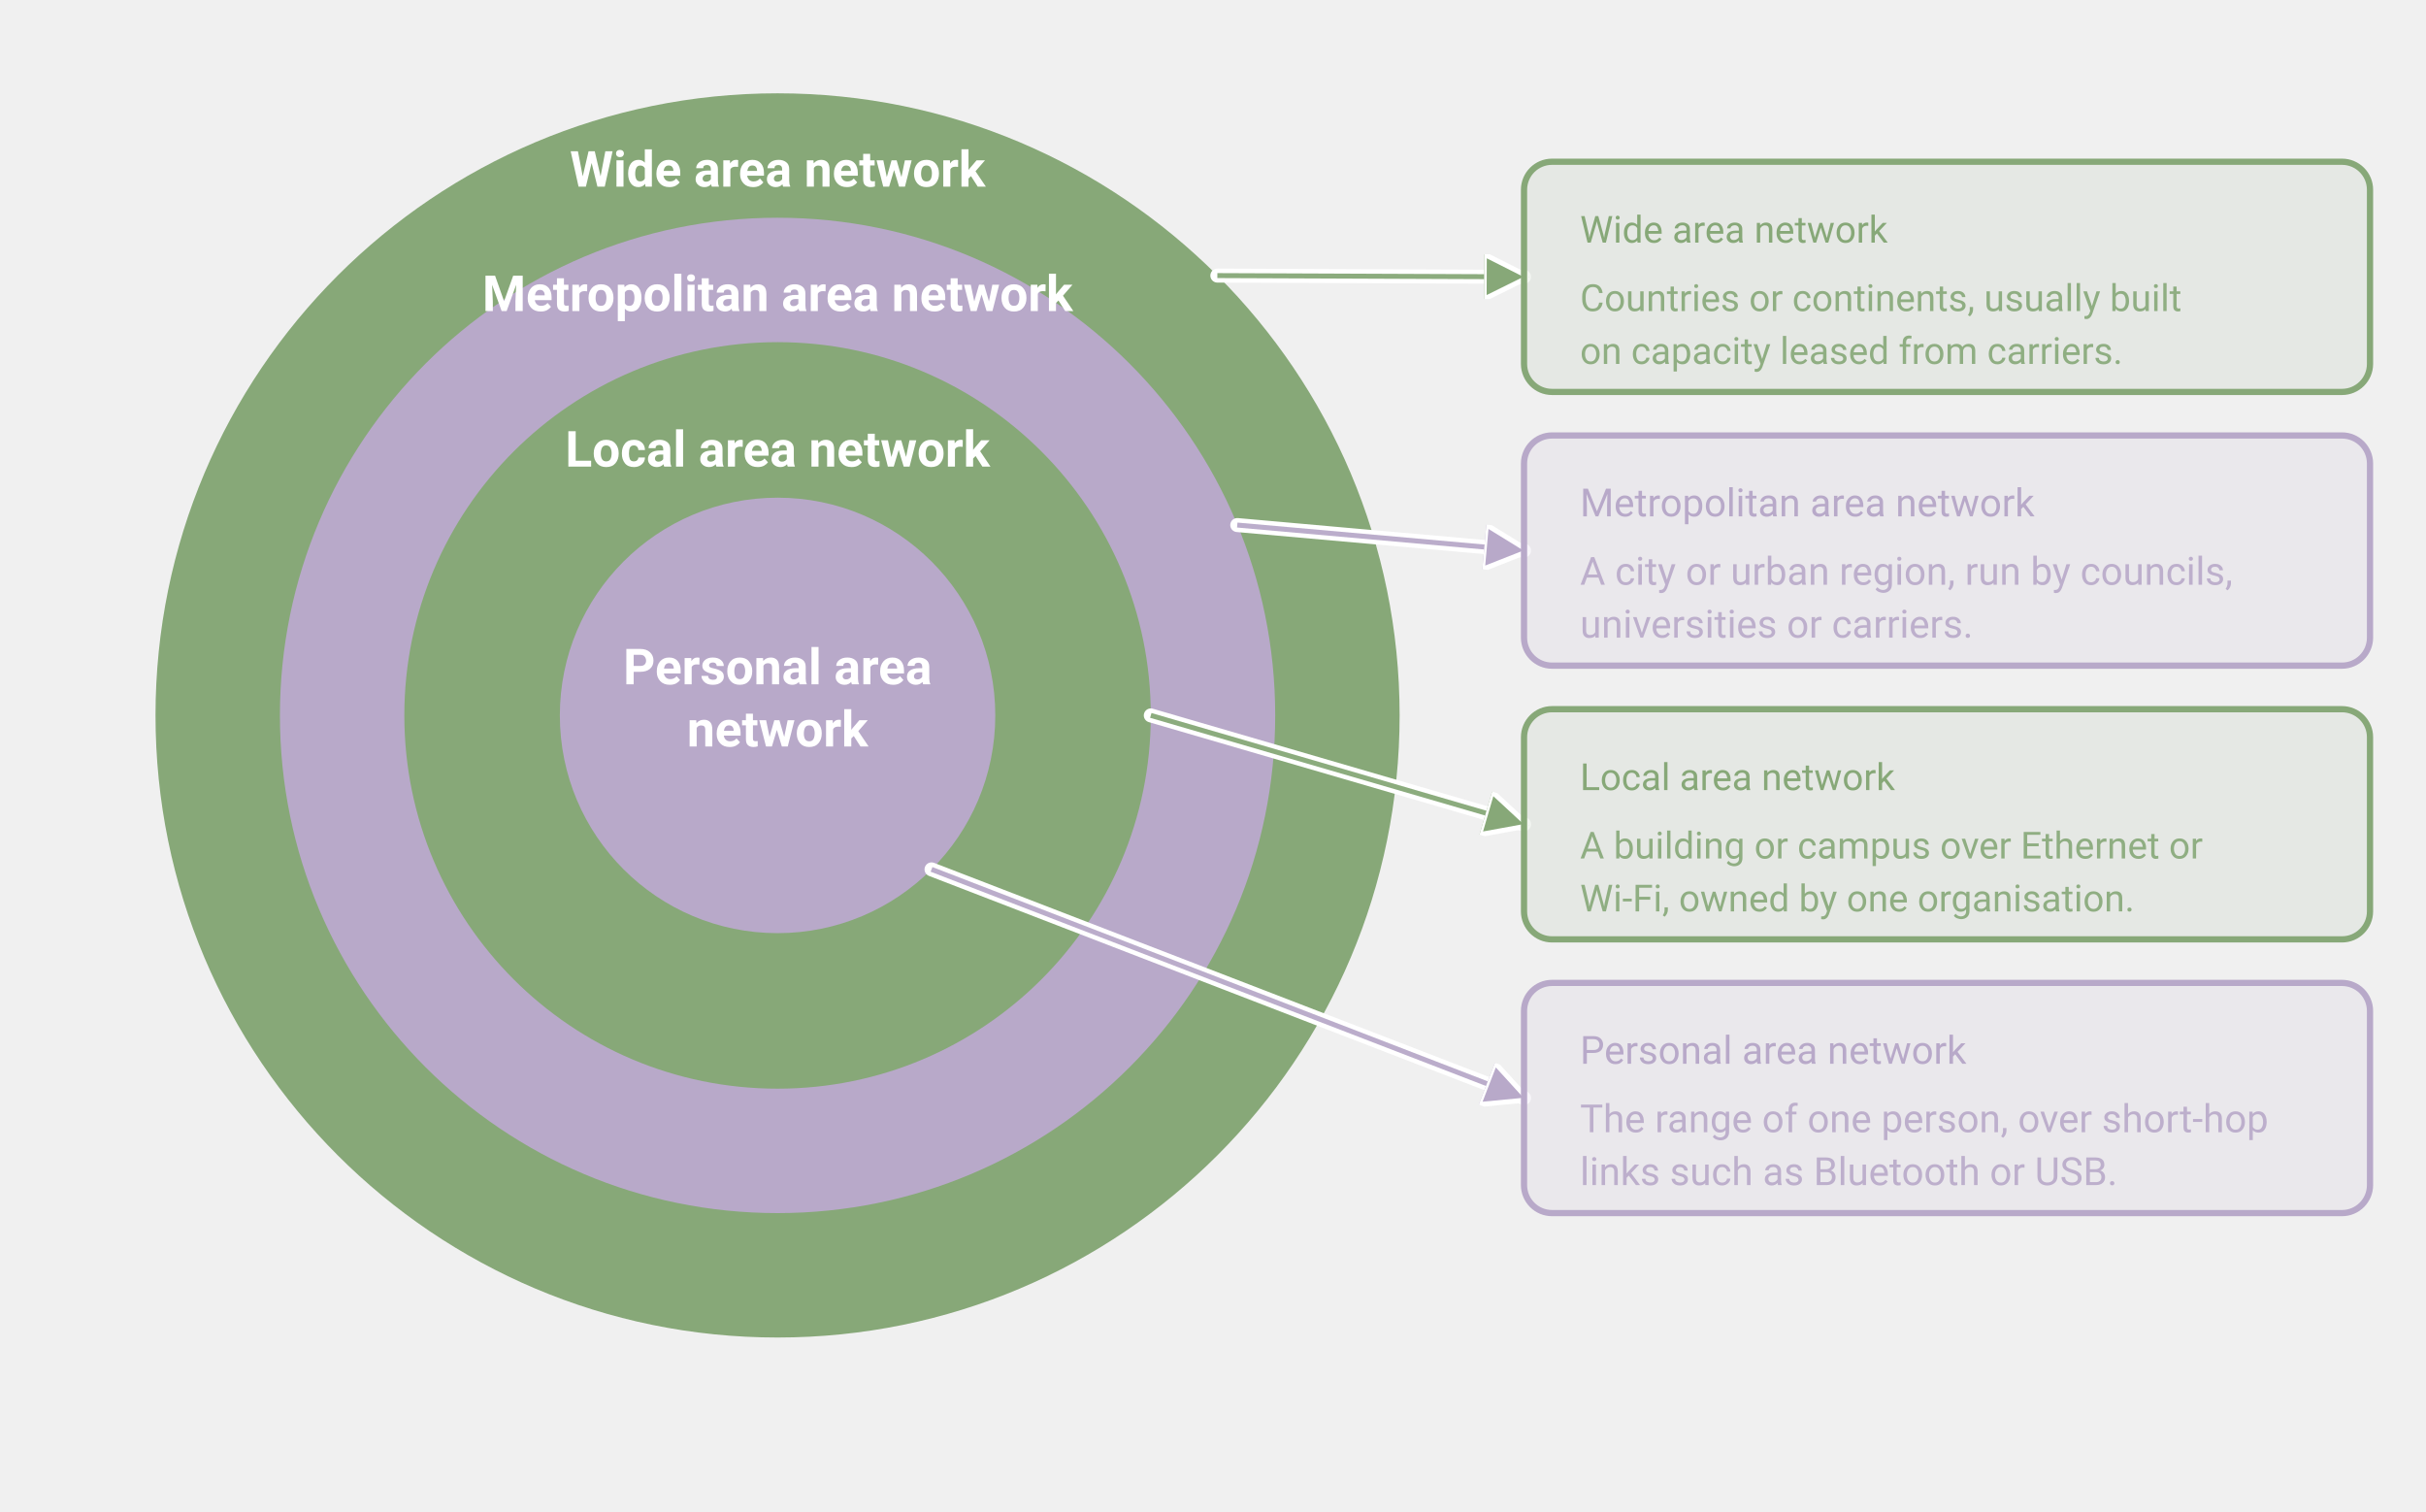
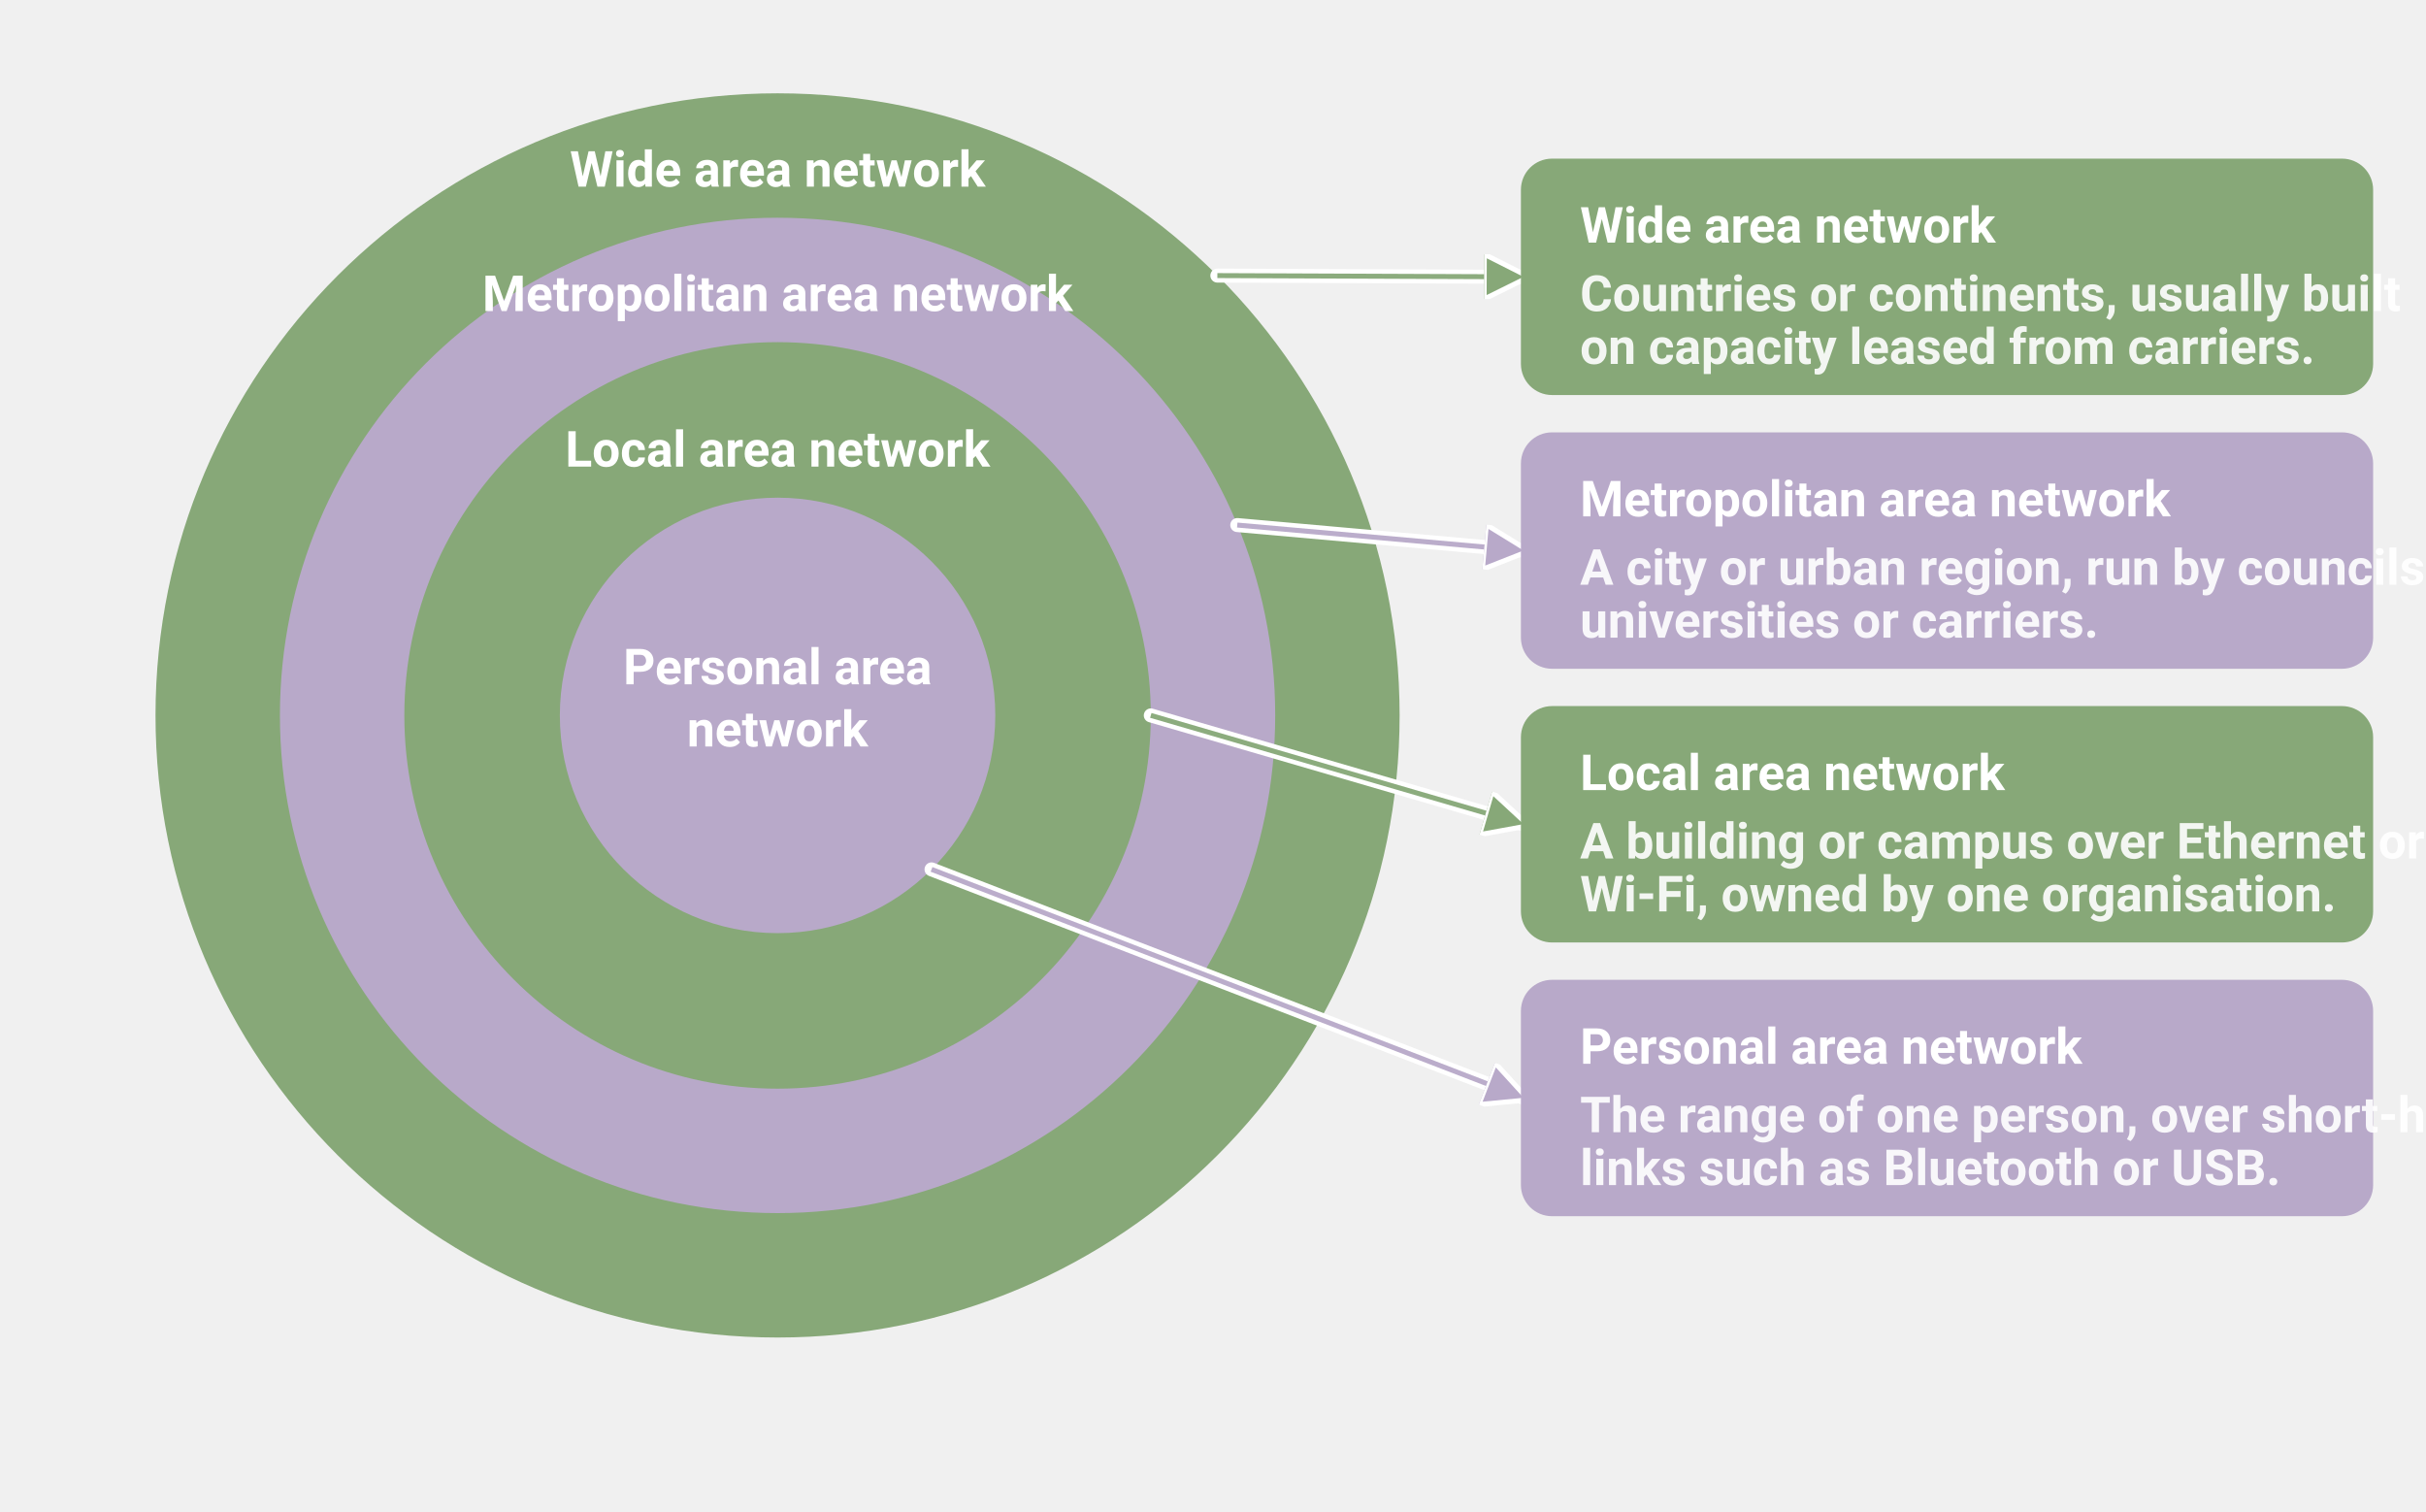
- <svg xmlns="http://www.w3.org/2000/svg" width="780" height="486" viewBox="0 0 780 486" role="img" aria-labelledby="t d">
+ <svg xmlns="http://www.w3.org/2000/svg" width="780" height="486" viewBox="0 0 780 486" role="img" aria-labndledby="t d">
  <defs>
    <marker id="as" markerWidth="9" markerHeight="9" refX="8" refY="4.5" orient="auto">
      <path d="M0,0 L9,4.5 L0,9 Z" fill="#87A878" stroke="#ffffff" stroke-width="1" stroke-linejoin="round" />
    </marker>
    <marker id="al" markerWidth="9" markerHeight="9" refX="8" refY="4.5" orient="auto">
      <path d="M0,0 L9,4.5 L0,9 Z" fill="#B8A9C9" stroke="#ffffff" stroke-width="1" stroke-linejoin="round" />
    </marker>
  </defs>
  <style>
 text{font-family:'Segoe UI',system-ui,-apple-system,Roboto,Arial,sans-serif}
 .dev{fill:#87A878;stroke:#87A878;stroke-width:2}
 .host{fill:#B8A9C9;fill-opacity:.18;stroke:#B8A9C9;stroke-width:2}
 .dim{fill:#B8A9C9;stroke:#B8A9C9;stroke-width:2}
 .ext{fill:#B8A9C9;fill-opacity:.07;stroke:#B8A9C9;stroke-width:2;stroke-dasharray:7 5}
 .chip{fill:#87A878;fill-opacity:.12;stroke:none}
 .chipl{fill:#B8A9C9;fill-opacity:.12;stroke:none}
 .nd{font-size:16px;font-weight:600;fill:#ffffff}
-  .nh{font-size:16px;font-weight:600;fill:#ffffff}
-  .el{font-size:12px;fill:#87A878}
 .elh{font-size:12px;fill:#B8A9C9}
-  .note{font-size:12.5px;fill:#B8A9C9}
 .nt{font-size:13px;font-weight:600;fill:#B8A9C9}
 .connOutline{stroke:#ffffff;stroke-width:4.5;fill:none;stroke-linecap:round}
 .conn{stroke-width:1.6;fill:none;stroke-opacity:.95}
</style>
  <circle cx="250" cy="230" r="200" fill="#87A878" />
  <circle cx="250" cy="230" r="160" fill="#B8A9C9" />
  <circle cx="250" cy="230" r="120" fill="#87A878" />
  <circle cx="250" cy="230" r="70" fill="#B8A9C9" />
  <g>
    <g class="connOutline">
      <line x1="391.4" y1="88.6" x2="490" y2="89" />
      <line x1="397.8" y1="168.8" x2="490" y2="177" />
      <line x1="370" y1="230" x2="490" y2="265" />
      <line x1="299.5" y1="279.5" x2="490" y2="353" />
    </g>
    <g class="conn">
      <line x1="391.4" y1="88.6" x2="490" y2="89" stroke="#87A878" marker-end="url(#as)" />
      <line x1="397.8" y1="168.8" x2="490" y2="177" stroke="#B8A9C9" marker-end="url(#al)" />
      <line x1="370" y1="230" x2="490" y2="265" stroke="#87A878" marker-end="url(#as)" />
      <line x1="299.5" y1="279.5" x2="490" y2="353" stroke="#B8A9C9" marker-end="url(#al)" />
    </g>
  </g>
  <g text-anchor="middle" font-size="13.5" font-weight="600">
    <text class="nd" x="250" y="60" font-size="13">Wide area network</text>
-     <text class="nh" x="250" y="100" font-size="13">Metropolitan area network</text>
+     <text class="nd" x="250" y="100" font-size="13">Metropolitan area network</text>
    <text class="nd" x="250" y="150" font-size="13">Local area network</text>
-     <text class="nh" x="250" y="220" font-size="15">Personal area</text>
-     <text class="nh" x="250" y="240" font-size="15">network</text>
+     <text class="nd" x="250" y="220" font-size="15">Personal area</text>
+     <text class="nd" x="250" y="240" font-size="15">network</text>
  </g>
  <g>
-     <rect class="dev" x="490" y="52" width="272" height="74" rx="9" fill-opacity=".10" />
-     <text class="el" x="508" y="78" font-size="14.5">Wide area network</text>
-     <text class="el" x="508" y="100" fill-opacity=".9">Countries or continents, usually built</text>
-     <text class="el" x="508" y="117" fill-opacity=".9">on capacity leased from carriers.</text>
-     <rect class="dim" x="490" y="140" width="272" height="74" rx="9" fill-opacity=".10" />
-     <text class="note" x="508" y="166" font-size="14.5">Metropolitan area network</text>
-     <text class="note" x="508" y="188" fill-opacity=".9">A city or urban region, run by councils,</text>
-     <text class="note" x="508" y="205" fill-opacity=".9">universities or carriers.</text>
-     <rect class="dev" x="490" y="228" width="272" height="74" rx="9" fill-opacity=".10" />
-     <text class="el" x="508" y="254" font-size="14.5">Local area network</text>
-     <text class="el" x="508" y="276" fill-opacity=".9">A building or campus over Ethernet or</text>
-     <text class="el" x="508" y="293" fill-opacity=".9">Wi-Fi, owned by one organisation.</text>
-     <rect class="dim" x="490" y="316" width="272" height="74" rx="9" fill-opacity=".10" />
-     <text class="note" x="508" y="342" font-size="14.5">Personal area network</text>
-     <text class="note" x="508" y="364" fill-opacity=".9">The range of one person, over short-hop</text>
-     <text class="note" x="508" y="381" fill-opacity=".9">links such as Bluetooth or USB.</text>
+     <rect class="dev" x="490" y="52" width="272" height="74" rx="9" />
+     <text class="nd" x="508" y="78" font-size="14.5">Wide area network</text>
+     <text class="nd" x="508" y="100" fill-opacity=".9">Countries or continents, usually built</text>
+     <text class="nd" x="508" y="117" fill-opacity=".9">on capacity leased from carriers.</text>
+     <rect class="dim" x="490" y="140" width="272" height="74" rx="9" />
+     <text class="nd" x="508" y="166" font-size="14.5">Metropolitan area network</text>
+     <text class="nd" x="508" y="188" fill-opacity=".9">A city or urban region, run by councils,</text>
+     <text class="nd" x="508" y="205" fill-opacity=".9">universities or carriers.</text>
+     <rect class="dev" x="490" y="228" width="272" height="74" rx="9" />
+     <text class="nd" x="508" y="254" font-size="14.5">Local area network</text>
+     <text class="nd" x="508" y="276" fill-opacity=".9">A building or campus over Ethernet or</text>
+     <text class="nd" x="508" y="293" fill-opacity=".9">Wi-Fi, owned by one organisation.</text>
+     <rect class="dim" x="490" y="316" width="272" height="74" rx="9" />
+     <text class="nd" x="508" y="342" font-size="14.5">Personal area network</text>
+     <text class="nd" x="508" y="364" fill-opacity=".9">The range of one person, over short-hop</text>
+     <text class="nd" x="508" y="381" fill-opacity=".9">links such as Bluetooth or USB.</text>
  </g>
</svg>
